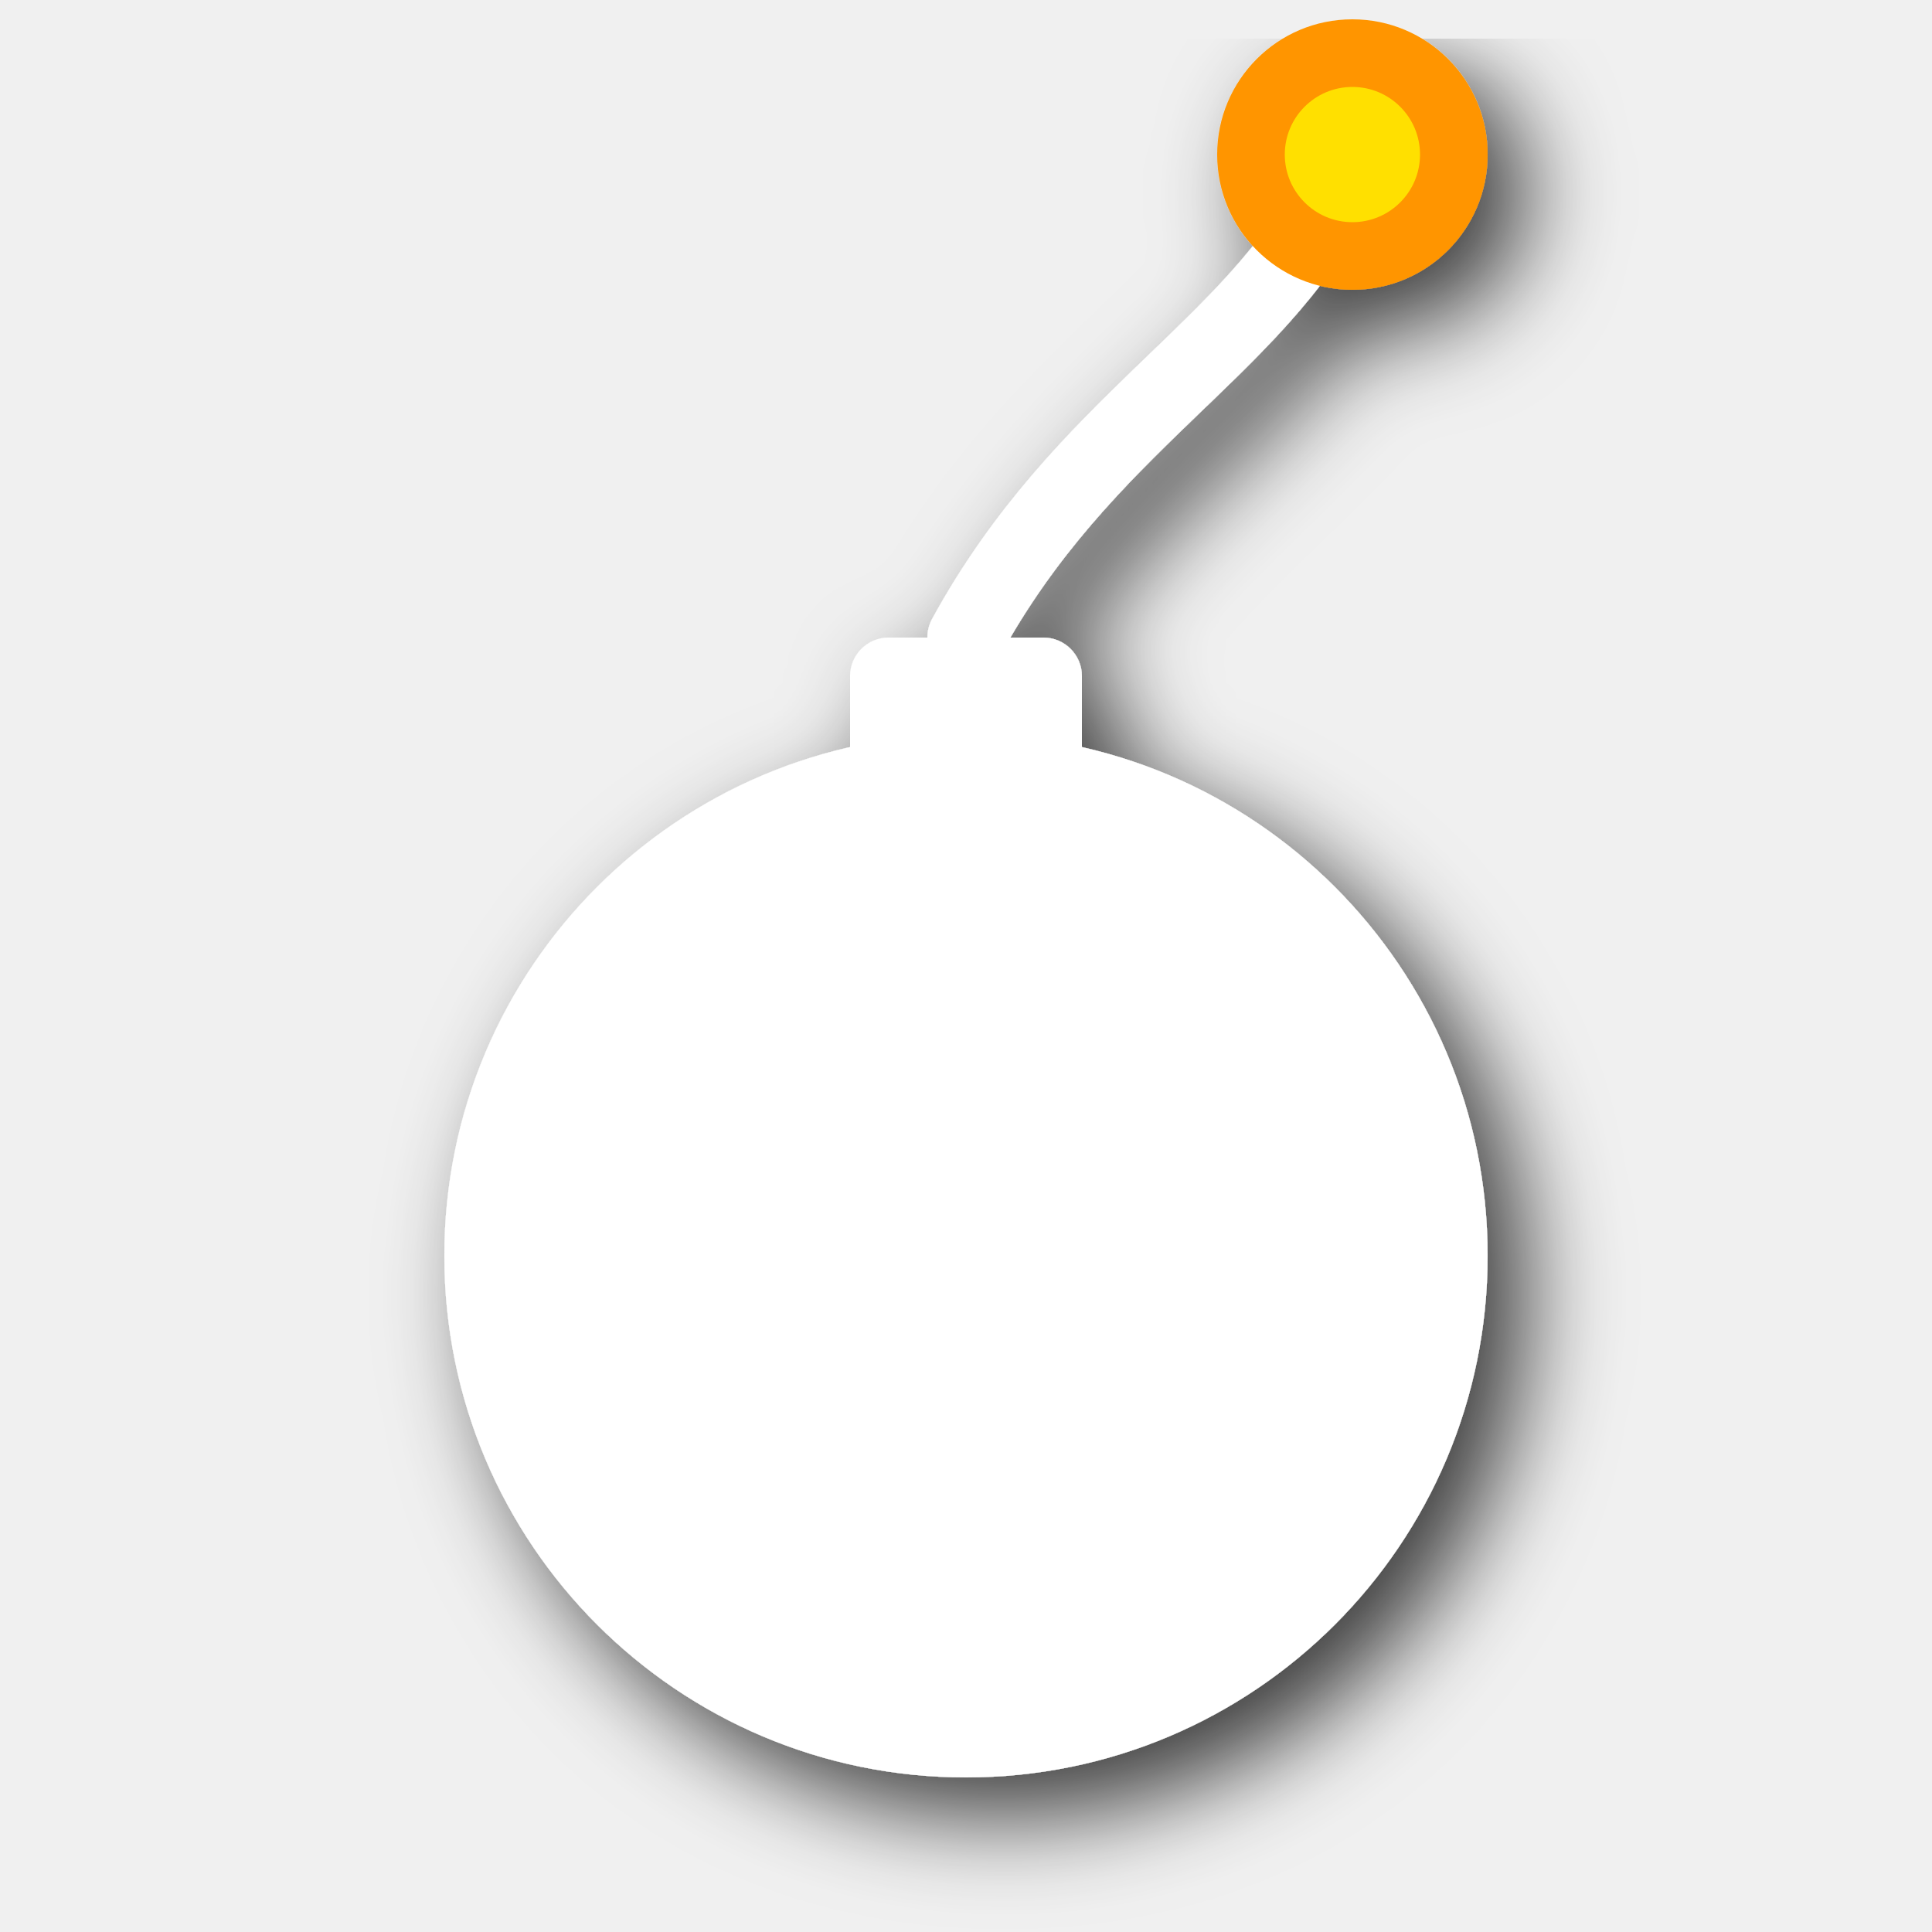
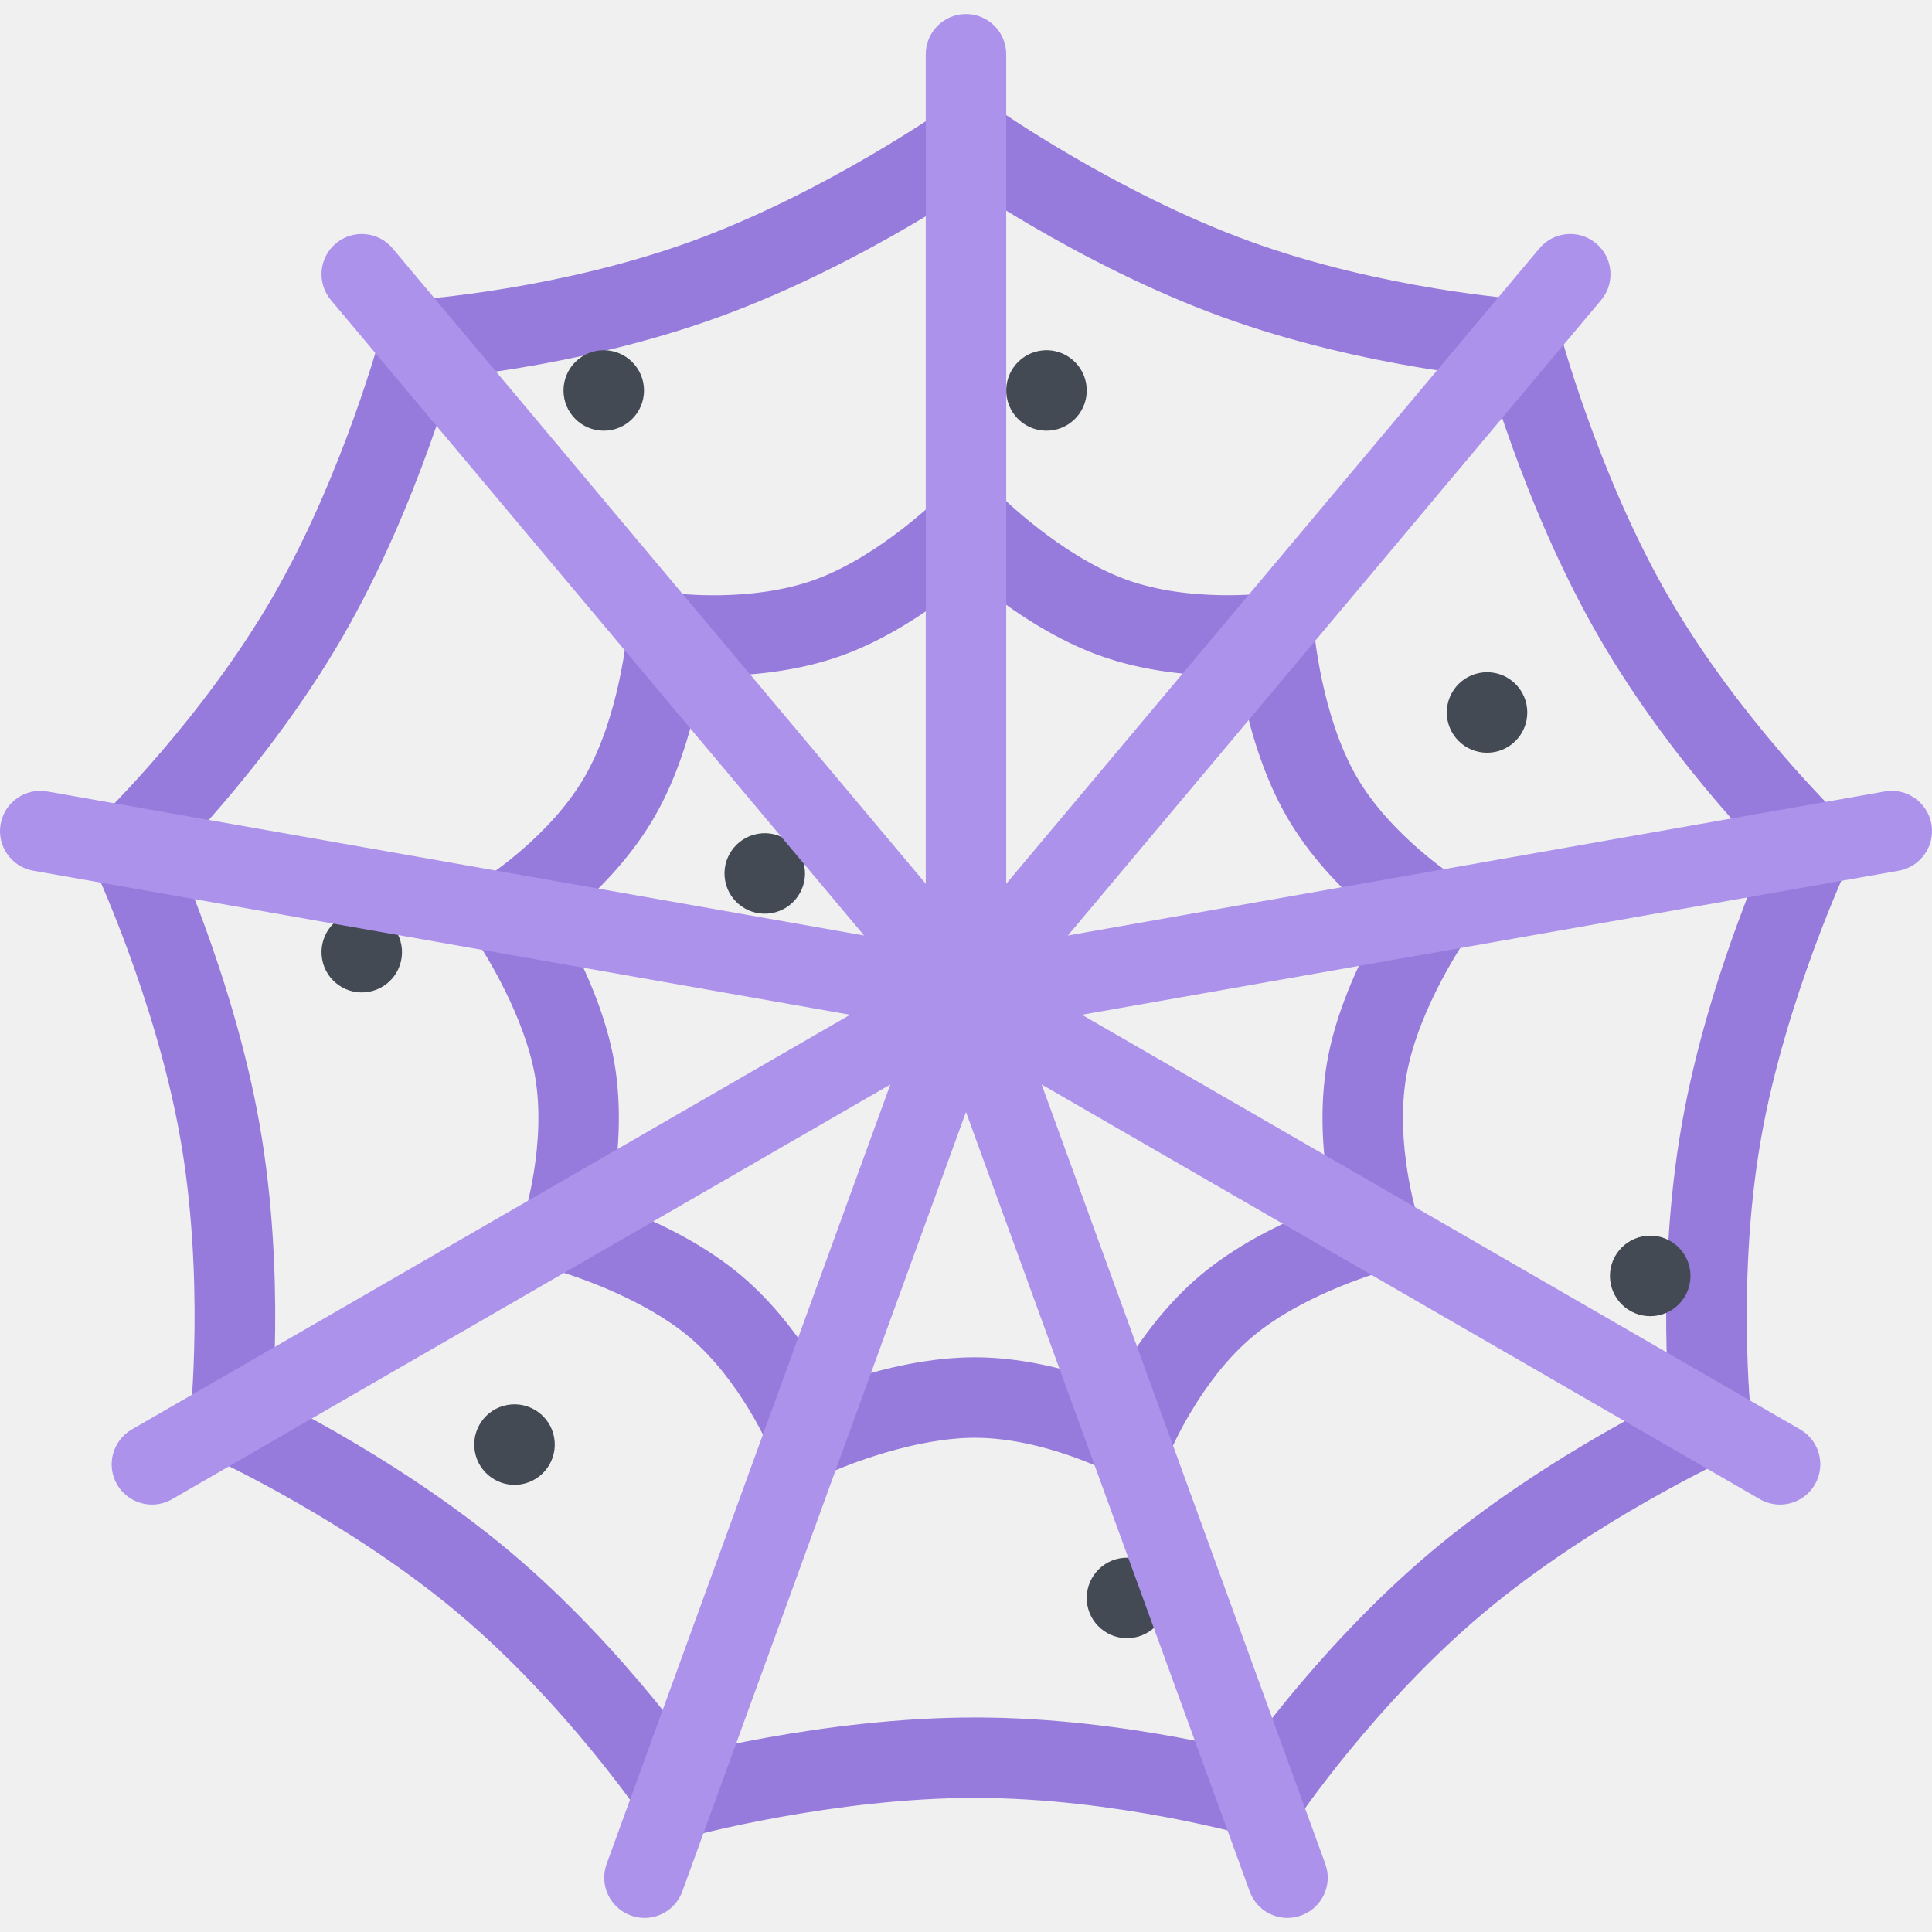
- <svg xmlns="http://www.w3.org/2000/svg" viewBox="0 0 100 100">
-   <defs>
-     <filter id="s" x="-25%" y="-25%" width="150%" height="150%">
-       <feDropShadow dx="2" dy="2" stdDeviation="2.5" flood-color="#000" flood-opacity="0.75" />
-     </filter>
-   </defs>
-   <g filter="url(#s)">
-     <circle cx="50" cy="65" r="27" fill="white" />
-     <rect x="44" y="33" width="12" height="9" rx="2" fill="white" />
-     <path d="M50,33 C56,22 65,18 69,10" stroke="white" stroke-width="4" fill="none" stroke-linecap="round" stroke-linejoin="round" />
-     <circle cx="70" cy="8" r="7" fill="#FF9500" />
-     <circle cx="70" cy="8" r="3.5" fill="#FFE000" />
+ <svg xmlns="http://www.w3.org/2000/svg" height="800px" width="800px" version="1.1" id="Layer_1" viewBox="0 0 511.994 511.994" xml:space="preserve">
+   <g>
+     <path style="fill:#967ADC;" d="M189.105,179.097c-7.711,0-12.992-0.719-13.461-0.781c-5.836-0.82-9.898-6.211-9.086-12.047   c0.82-5.828,6.203-9.891,12.031-9.078c0.312,0.039,20.312,2.633,37.453-3.602c17.46-6.358,33.397-22.312,33.562-22.476   c4.141-4.18,10.89-4.219,15.078-0.086c4.188,4.141,4.234,10.883,0.102,15.07c-0.781,0.797-19.398,19.515-41.444,27.538   C211.167,178.065,198.379,179.097,189.105,179.097z" />
+     <path style="fill:#967ADC;" d="M111.701,100.669c-5.57,0-10.257-4.32-10.632-9.961c-0.398-5.875,4.054-10.961,9.929-11.352   c0.586-0.039,37.304-2.672,72.397-15.452c35.304-12.844,67.264-35.32,67.584-35.547c4.812-3.398,11.468-2.258,14.867,2.547   c3.406,4.805,2.273,11.461-2.531,14.867c-1.398,0.984-34.554,24.328-72.623,38.179c-38.148,13.891-76.655,16.586-78.272,16.695   C112.177,100.661,111.935,100.669,111.701,100.669z" />
+     <path style="fill:#967ADC;" d="M300.165,391.552c-1.328,0-2.688-0.25-3.984-0.781c-5.469-2.219-8.109-8.438-5.906-13.905   c0.406-0.953,9.734-23.703,27.906-38.952c17.968-15.078,43.498-21.844,44.561-22.125c5.719-1.484,11.531,1.922,13.031,7.641   c1.469,5.688-1.938,11.516-7.656,13c-0.188,0.062-21.999,5.875-36.218,17.827c-13.921,11.672-21.765,30.421-21.843,30.608   C308.368,389.02,304.384,391.552,300.165,391.552z" />
+     <path style="fill:#967ADC;" d="M334.789,487.066c-2.047,0-4.108-0.578-5.921-1.797c-4.906-3.281-6.219-9.906-2.938-14.812   c0.906-1.344,22.499-33.343,53.592-59.437c31.031-26.031,67.843-43.093,69.374-43.796c5.359-2.453,11.688-0.109,14.156,5.234   c2.469,5.359,0.109,11.687-5.25,14.155c-0.344,0.156-35.78,16.594-64.562,40.75c-28.812,24.156-49.374,54.671-49.593,54.968   C341.601,485.41,338.226,487.066,334.789,487.066z" />
+     <path style="fill:#967ADC;" d="M134.278,252.337c-3.555,0-7.031-1.781-9.055-5.016c-3.117-4.992-1.609-11.562,3.375-14.687l0,0   c0.172-0.109,17.234-10.992,26.375-26.836c9.296-16.085,11.25-38.562,11.265-38.788c0.484-5.867,5.625-10.234,11.5-9.758   c5.867,0.484,10.234,5.617,9.766,11.484c-0.094,1.109-2.32,27.405-14.055,47.733c-11.859,20.538-32.647,33.687-33.522,34.241   C138.169,251.806,136.208,252.337,134.278,252.337z" />
+     <path style="fill:#967ADC;" d="M34.179,234.821c-2.805,0-5.602-1.102-7.695-3.28c-4.078-4.25-3.938-11.008,0.312-15.086   c0.445-0.43,26.859-26.038,45.53-58.366c18.781-32.538,28.82-70.295,28.921-70.678c1.5-5.695,7.328-9.102,13.023-7.609   c5.695,1.5,9.101,7.32,7.609,13.023c-0.43,1.648-10.828,40.843-31.078,75.928c-20.304,35.155-48.069,61.976-49.241,63.101   C39.499,233.837,36.835,234.821,34.179,234.821z" />
+     <path style="fill:#967ADC;" d="M365.507,336.491c-4.484,0-8.672-2.859-10.141-7.375c-0.312-0.969-7.78-24.406-3.656-47.765   c4.062-23.116,19.266-44.694,19.906-45.601c3.422-4.804,10.078-5.929,14.875-2.515c4.812,3.413,5.938,10.069,2.516,14.874   c-0.109,0.172-13.078,18.641-16.297,36.944c-3.172,18.015,2.906,37.312,2.969,37.499c1.781,5.609-1.281,11.625-6.891,13.422   C367.71,336.335,366.585,336.491,365.507,336.491z" />
+     <path style="fill:#967ADC;" d="M453.428,387.427c-5.375,0-10-4.062-10.578-9.53c-0.172-1.594-4.203-39.999,2.844-79.967   c7.031-39.905,24.266-76.615,24.984-78.154c2.531-5.328,8.891-7.602,14.218-5.078c5.312,2.516,7.594,8.875,5.062,14.203   c-0.156,0.352-16.733,35.726-23.249,72.716c-6.516,36.906-2.688,73.624-2.656,73.999c0.625,5.843-3.594,11.108-9.469,11.749   C454.209,387.395,453.818,387.427,453.428,387.427z" />
+     <path style="fill:#967ADC;" d="M148.957,336.507c-1.094,0-2.203-0.172-3.297-0.516c-5.593-1.828-8.664-7.844-6.859-13.438l0,0   c0.062-0.188,6.14-19.484,2.961-37.499c-2.695-15.296-12.68-31.858-16.297-36.944c-3.414-4.805-2.289-11.461,2.508-14.874   c4.805-3.414,11.461-2.289,14.875,2.515c0.648,0.906,15.844,22.484,19.921,45.601c4.117,23.358-3.351,46.796-3.671,47.765   C157.637,333.647,153.45,336.507,148.957,336.507z" />
+     <path style="fill:#967ADC;" d="M61.038,387.427c-0.383,0-0.773-0.031-1.164-0.062c-5.852-0.641-10.086-5.906-9.453-11.749l0,0   c0.039-0.375,3.859-37.093-2.648-73.999c-6.539-37.092-23.101-72.364-23.265-72.716c-2.523-5.328-0.25-11.688,5.078-14.203   c5.328-2.523,11.688-0.25,14.204,5.078c0.734,1.539,17.96,38.249,24.991,78.154c7.055,39.968,3.023,78.357,2.852,79.967   C71.038,383.364,66.413,387.427,61.038,387.427z" />
+     <path style="fill:#967ADC;" d="M380.194,252.337c-1.938,0-3.891-0.523-5.641-1.625c-0.875-0.555-21.672-13.703-33.53-34.241   c-11.733-20.328-13.968-46.624-14.062-47.733c-0.469-5.875,3.906-11.016,9.78-11.492c5.875-0.469,11.031,3.906,11.5,9.781   c0,0.211,1.969,22.688,11.249,38.78c9.094,15.727,26.188,26.711,26.375,26.82c4.984,3.116,6.5,9.702,3.375,14.694   C387.226,250.556,383.741,252.337,380.194,252.337z" />
+     <path style="fill:#967ADC;" d="M480.287,234.821c-2.641,0-5.312-0.984-7.375-2.968c-1.172-1.125-28.938-27.945-49.233-63.101   c-20.25-35.085-30.656-74.279-31.094-75.928c-1.484-5.703,1.922-11.531,7.625-13.023c5.688-1.492,11.531,1.914,13.016,7.617   c0.109,0.367,10.141,38.132,28.921,70.67c18.734,32.445,45.28,58.116,45.53,58.374c4.25,4.078,4.391,10.828,0.312,15.078   C485.895,233.72,483.084,234.821,480.287,234.821z" />
+     <path style="fill:#967ADC;" d="M214.308,391.552c-4.211,0-8.203-2.531-9.891-6.656c-0.164-0.406-7.906-18.937-21.835-30.64   c-11.898-9.983-30.187-16.249-36.234-17.827c-5.703-1.484-9.117-7.312-7.632-13c1.484-5.719,7.304-9.125,13.007-7.641   c1.078,0.281,26.593,7.047,44.57,22.125c18.171,15.249,27.507,37.999,27.897,38.952c2.211,5.468-0.43,11.687-5.891,13.905   C216.996,391.302,215.636,391.552,214.308,391.552z" />
+     <path style="fill:#967ADC;" d="M179.684,487.082c-3.438,0-6.805-1.672-8.867-4.75l0,0c-0.203-0.297-20.882-30.874-49.577-54.968   c-28.867-24.219-64.225-40.594-64.577-40.75c-5.352-2.469-7.703-8.796-5.242-14.155c2.461-5.344,8.797-7.688,14.148-5.234   c1.546,0.703,38.343,17.765,69.381,43.796c31.093,26.094,52.687,58.093,53.593,59.437c3.273,4.906,1.961,11.531-2.93,14.812   C183.793,486.488,181.73,487.082,179.684,487.082z" />
+     <path style="fill:#967ADC;" d="M325.368,179.097c-9.281,0-22.062-1.031-34.219-5.461c-22.062-8.031-40.678-26.741-41.459-27.538   c-4.133-4.195-4.086-10.945,0.109-15.086c4.195-4.133,10.945-4.086,15.085,0.109c0.148,0.148,16.093,16.109,33.546,22.468   c17.078,6.211,37.249,3.625,37.437,3.602c5.844-0.82,11.219,3.25,12.047,9.086c0.812,5.828-3.25,11.227-9.078,12.039   C338.367,178.386,333.086,179.097,325.368,179.097z" />
+     <path style="fill:#967ADC;" d="M402.772,100.669c-0.234,0-0.469-0.008-0.719-0.023c-1.625-0.109-40.125-2.805-78.279-16.688   c-38.062-13.858-71.217-37.202-72.616-38.187c-4.805-3.406-5.938-10.062-2.531-14.875c3.406-4.805,10.062-5.938,14.867-2.531   c0.32,0.219,32.28,22.695,67.593,35.547c35.311,12.851,72.029,15.421,72.389,15.444c5.875,0.391,10.328,5.477,9.922,11.352   C413.022,96.349,408.335,100.669,402.772,100.669z" />
+     <path style="fill:#967ADC;" d="M214.55,391.708c-3.992,0-7.82-2.25-9.641-6.094c-2.531-5.343-0.266-11.687,5.055-14.218   c1.008-0.469,24.898-11.703,48.366-11.703c23.726,0,45.507,11.422,46.413,11.922c5.203,2.75,7.188,9.218,4.422,14.405   c-2.766,5.219-9.203,7.188-14.422,4.438c-0.281-0.156-18.188-9.438-36.413-9.438c-15.523,0-33.569,6.969-39.21,9.641   C217.644,391.364,216.081,391.708,214.55,391.708z" />
+     <path style="fill:#967ADC;" d="M334.617,487.144c-0.969,0-1.969-0.156-2.968-0.438c-0.594-0.172-35.984-10.25-73.319-10.25   c-37.562,0-75.287,10.188-75.662,10.297c-5.68,1.547-11.555-1.797-13.102-7.484c-1.555-5.672,1.789-11.531,7.469-13.094   c1.641-0.438,40.781-11.03,81.295-11.03c40.601-0.016,77.693,10.624,79.256,11.077c5.656,1.641,8.922,7.562,7.281,13.219   C343.508,484.113,339.242,487.144,334.617,487.144z" />
+   </g>
+   <g>
+     <path style="fill:#434A54;" d="M287.837,101.63c1.016,5.797-2.844,11.327-8.656,12.351c-5.812,1.023-11.335-2.844-12.358-8.647   c-1.023-5.805,2.852-11.336,8.655-12.359C281.274,91.95,286.806,95.825,287.837,101.63z" />
+     <path style="fill:#434A54;" d="M170.668,103.481c0,5.891-4.781,10.663-10.671,10.663c-5.891,0-10.664-4.772-10.664-10.663   s4.773-10.664,10.664-10.664C165.887,92.817,170.668,97.591,170.668,103.481z" />
+     <path style="fill:#434A54;" d="M447.99,338.147c0,5.875-4.781,10.655-10.656,10.655c-5.906,0-10.687-4.78-10.687-10.655   c0-5.906,4.78-10.688,10.687-10.688C443.209,327.46,447.99,332.241,447.99,338.147z" />
+     <path style="fill:#434A54;" d="M404.741,188.808c0,5.891-4.781,10.671-10.656,10.671c-5.906,0-10.672-4.78-10.672-10.671   s4.766-10.664,10.672-10.664C399.96,178.143,404.741,182.917,404.741,188.808z" />
+     <path style="fill:#434A54;" d="M146.856,380.958c1.023,5.812-2.852,11.344-8.656,12.375c-5.805,1.016-11.336-2.859-12.359-8.656   c-1.023-5.812,2.852-11.343,8.656-12.358S145.832,375.178,146.856,380.958z" />
+     <path style="fill:#434A54;" d="M309.165,421.614c1.016,5.812-2.859,11.344-8.641,12.359c-5.812,1.016-11.344-2.859-12.375-8.641   c-1.016-5.812,2.859-11.343,8.656-12.374C302.618,411.942,308.149,415.818,309.165,421.614z" />
+     <path style="fill:#434A54;" d="M213.167,229.627c1.023,5.796-2.852,11.327-8.648,12.351c-5.804,1.023-11.335-2.852-12.359-8.647   c-1.023-5.805,2.852-11.336,8.656-12.359C206.613,219.947,212.144,223.822,213.167,229.627z" />
+     <path style="fill:#434A54;" d="M106.372,250.485c1.023,5.797-2.851,11.328-8.648,12.352c-5.805,1.023-11.336-2.852-12.359-8.648   c-1.023-5.805,2.852-11.336,8.656-12.359C99.818,240.806,105.349,244.681,106.372,250.485z" />
+   </g>
+   <g>
+     <path style="fill:#AC92EB;" d="M471.725,398.724c-1.812,0-3.641-0.453-5.328-1.422l-215.738-124.56   c-5.102-2.944-6.844-9.468-3.898-14.569c2.946-5.101,9.468-6.852,14.57-3.906l215.738,124.552   c5.109,2.952,6.843,9.468,3.891,14.577C478.99,396.802,475.396,398.724,471.725,398.724z" />
+     <path style="fill:#AC92EB;" d="M256.01,274.18c-0.617,0-1.242-0.062-1.867-0.172L8.82,230.752   c-5.805-1.023-9.68-6.555-8.656-12.359c1.023-5.797,6.562-9.672,12.359-8.648l245.323,43.257c5.805,1.023,9.68,6.555,8.656,12.359   C265.588,270.532,261.088,274.18,256.01,274.18z" />
+     <path style="fill:#AC92EB;" d="M255.987,274.18c-5.086,0-9.586-3.647-10.5-8.827c-1.016-5.797,2.852-11.328,8.656-12.352   l245.315-43.257c5.812-1.023,11.343,2.852,12.374,8.648c1.016,5.805-2.859,11.336-8.656,12.359l-245.33,43.256   C257.221,274.117,256.596,274.18,255.987,274.18z" />
+     <path style="fill:#AC92EB;" d="M40.272,398.724c-3.688,0-7.273-1.922-9.25-5.328c-2.945-5.109-1.195-11.625,3.906-14.577   l215.73-124.552c5.109-2.945,11.632-1.195,14.578,3.906c2.946,5.101,1.195,11.625-3.906,14.569L45.593,397.302   C43.914,398.27,42.078,398.724,40.272,398.724z" />
+     <path style="fill:#AC92EB;" d="M255.987,274.18c-2.414,0-4.852-0.828-6.844-2.508c-4.516-3.78-5.109-10.515-1.32-15.022   L407.96,65.818c3.781-4.516,10.5-5.102,15.016-1.312c4.515,3.781,5.108,10.515,1.328,15.022L264.166,270.36   C262.057,272.867,259.033,274.18,255.987,274.18z" />
+     <path style="fill:#AC92EB;" d="M170.793,508.268c-1.211,0-2.445-0.219-3.648-0.656c-5.531-2.016-8.39-8.125-6.375-13.671   l85.201-234.081c2.016-5.539,8.141-8.391,13.671-6.383c5.539,2.016,8.391,8.141,6.375,13.672l-85.201,234.088   C179.238,505.581,175.152,508.268,170.793,508.268z" />
+     <path style="fill:#AC92EB;" d="M255.994,274.18c-5.89,0-10.664-4.788-10.664-10.679V14.389c0-5.891,4.773-10.663,10.664-10.663   c5.891,0,10.664,4.772,10.664,10.663v249.112C266.658,269.392,261.885,274.18,255.994,274.18z" />
+     <path style="fill:#AC92EB;" d="M341.195,508.268c-4.359,0-8.453-2.703-10.015-7.031l-85.209-234.088   c-2.016-5.531,0.844-11.656,6.375-13.672c5.539-2.008,11.656,0.844,13.671,6.383l85.192,234.081   c2.031,5.546-0.827,11.655-6.374,13.671C343.648,508.05,342.398,508.268,341.195,508.268z" />
+     <path style="fill:#AC92EB;" d="M256.002,274.18c-3.046,0-6.07-1.312-8.179-3.819L87.701,79.528   c-3.789-4.508-3.203-11.241,1.312-15.022c4.516-3.789,11.242-3.203,15.031,1.312l160.121,190.831   c3.789,4.508,3.195,11.242-1.312,15.022C260.853,273.351,258.416,274.18,256.002,274.18z" />
  </g>
</svg>
